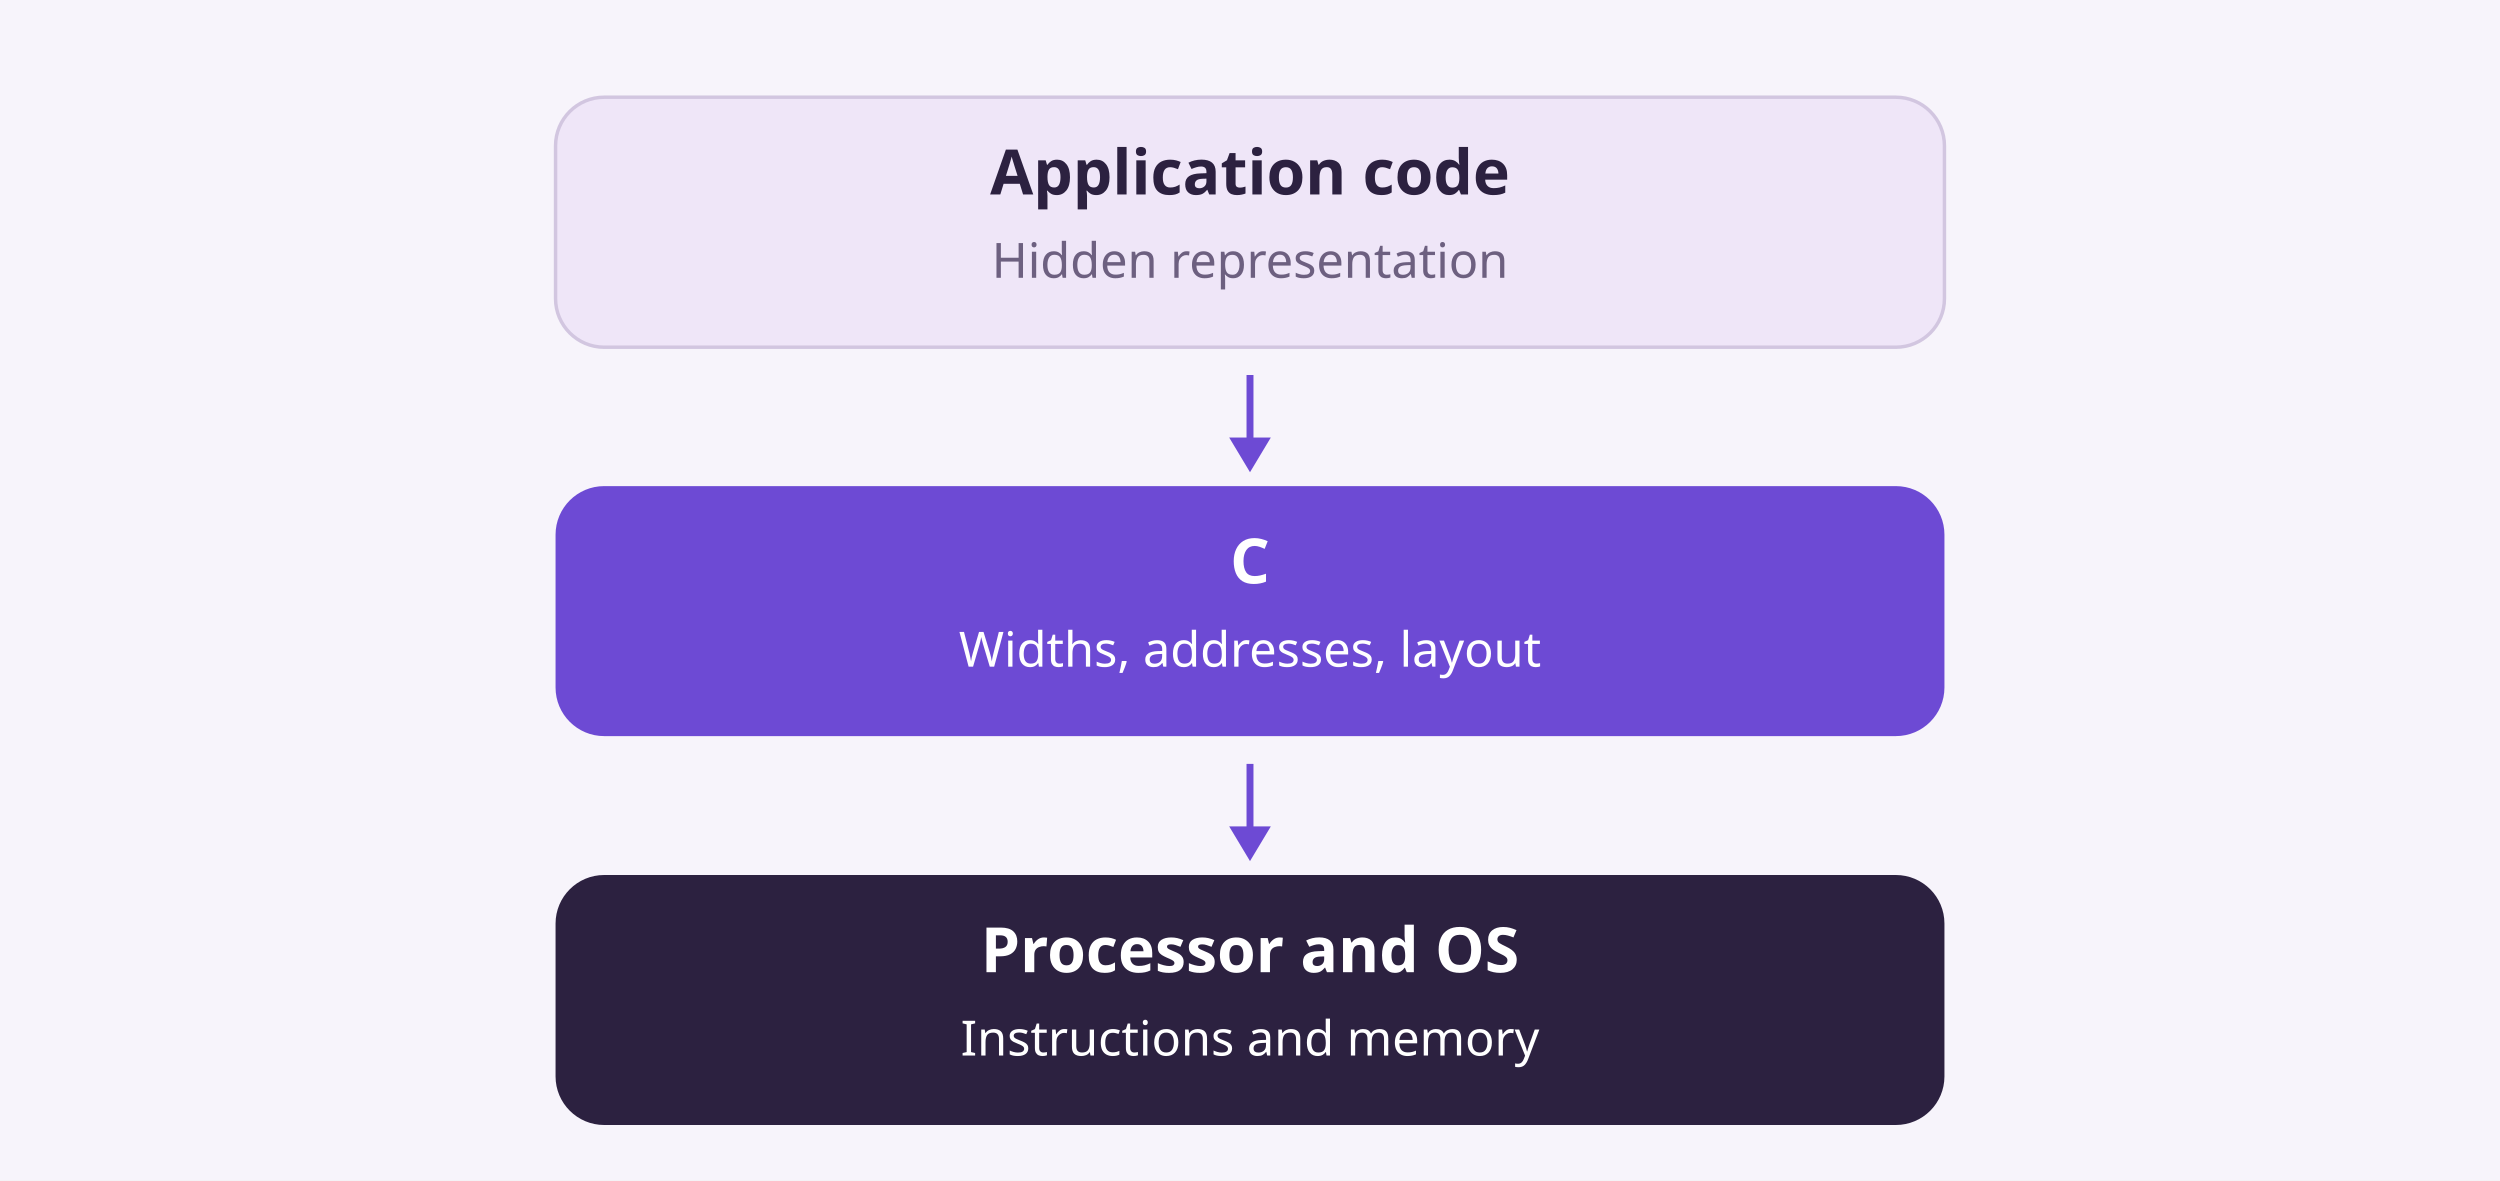
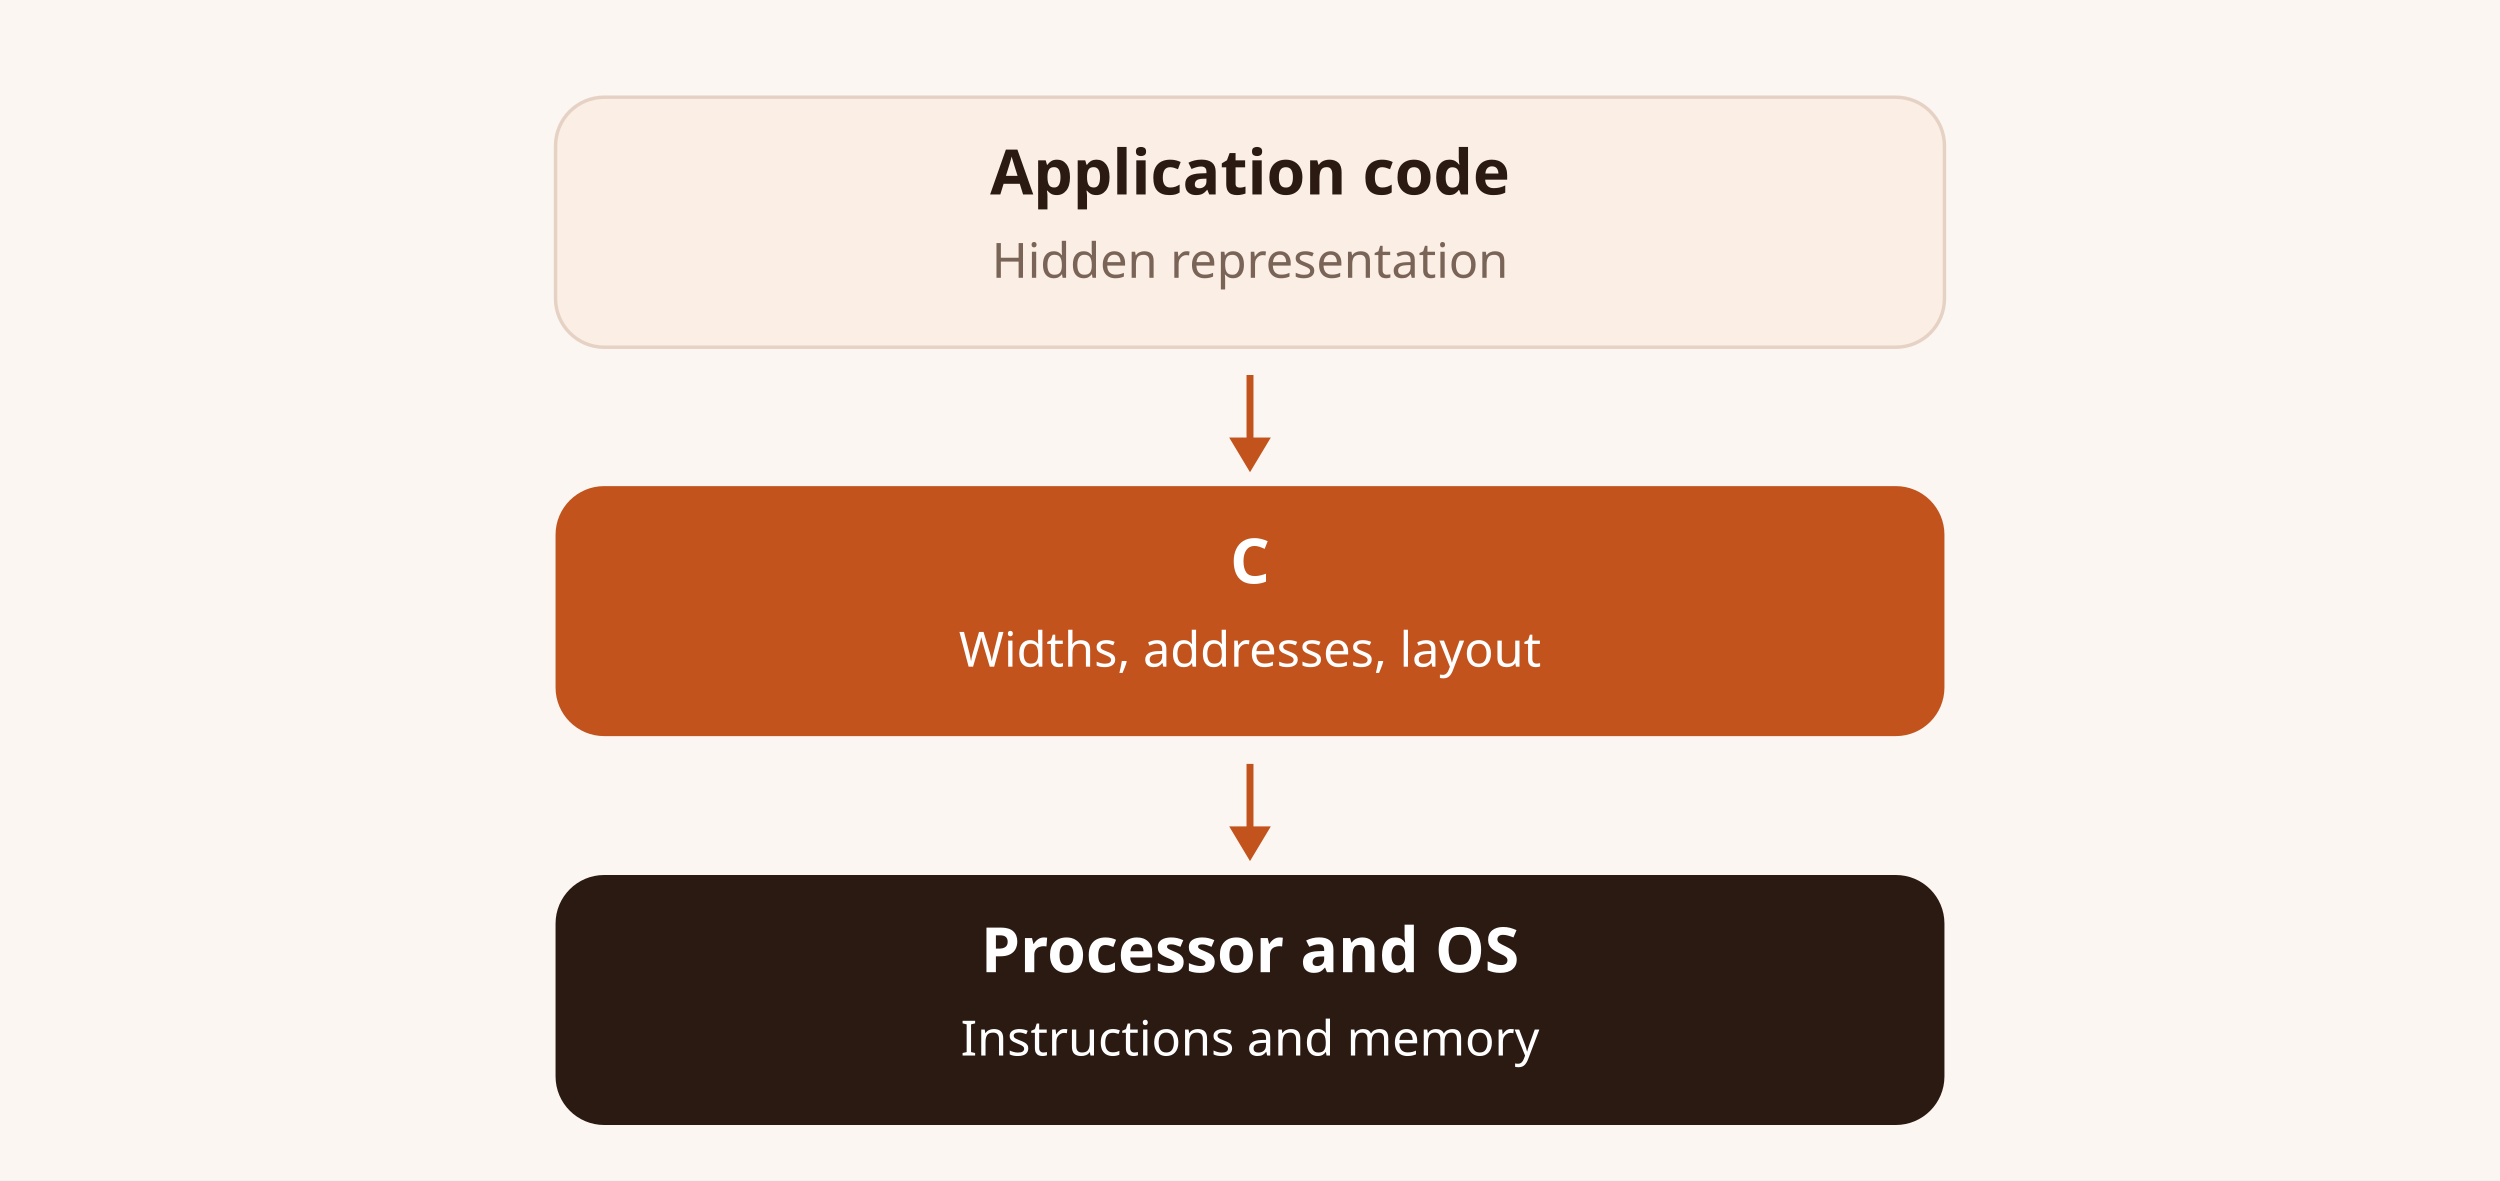
<svg xmlns="http://www.w3.org/2000/svg" viewBox="0 0 720 340" role="img">
  <style>
-   .t { font-family: Heebo, system-ui, sans-serif; fill: #2c2140; }
-   .m { font-family: Heebo, system-ui, sans-serif; fill: #6d6080; }
+   .t { font-family: Heebo, system-ui, sans-serif; fill: #2a1a12; }
+   .m { font-family: Heebo, system-ui, sans-serif; fill: #7a6458; }
  .w { font-family: Heebo, system-ui, sans-serif; fill: #ffffff; }
  .mono { font-family: "Source Code Pro", ui-monospace, monospace; }
  .step { opacity: 1; }
  @media (prefers-reduced-motion: no-preference) {
    .step { animation: appear 0.45s ease both; }
  }
  @keyframes appear { from { opacity: 0; } to { opacity: 1; } }
  @media (prefers-reduced-motion: reduce) {
    .step { animation: none !important; opacity: 1 !important; }
  }
</style>
-   <rect width="720" height="340" fill="#f7f4fb" />
+   <rect width="720" height="340" fill="#fbf6f2" />
  <g class="step" style="animation-delay:0.08s">
-     <rect x="160" y="28" width="400" height="72" rx="14" fill="#efe6f8" stroke="#d2c6e0" />
+     <rect x="160" y="28" width="400" height="72" rx="14" fill="#fbeee4" stroke="#e6d2c4" />
    <text x="360" y="56" text-anchor="middle" class="t" font-size="18" font-weight="700">Application code</text>
    <text x="360" y="80" text-anchor="middle" class="m" font-size="14">Hidden representation</text>
  </g>
  <g class="step" style="animation-delay:0.20s">
-     <path d="M360 108 V132" stroke="#6d4ad4" stroke-width="2" />
-     <path d="M354 126 L360 136 L366 126" fill="#6d4ad4" />
-     <rect x="160" y="140" width="400" height="72" rx="14" fill="#6d4ad4" />
+     <path d="M360 108 V132" stroke="#c2531d" stroke-width="2" />
+     <path d="M354 126 L360 136 L366 126" fill="#c2531d" />
+     <rect x="160" y="140" width="400" height="72" rx="14" fill="#c2531d" />
    <text x="360" y="168" text-anchor="middle" class="w" font-size="18" font-weight="700">C</text>
    <text x="360" y="192" text-anchor="middle" class="w" font-size="14">Widths, addresses, layout</text>
  </g>
  <g class="step" style="animation-delay:0.32s">
-     <path d="M360 220 V244" stroke="#6d4ad4" stroke-width="2" />
-     <path d="M354 238 L360 248 L366 238" fill="#6d4ad4" />
-     <rect x="160" y="252" width="400" height="72" rx="14" fill="#2c2140" />
+     <path d="M360 220 V244" stroke="#c2531d" stroke-width="2" />
+     <path d="M354 238 L360 248 L366 238" fill="#c2531d" />
+     <rect x="160" y="252" width="400" height="72" rx="14" fill="#2a1a12" />
    <text x="360" y="280" text-anchor="middle" class="w" font-size="18" font-weight="700">Processor and OS</text>
    <text x="360" y="304" text-anchor="middle" class="w" font-size="14">Instructions and memory</text>
  </g>
</svg>
